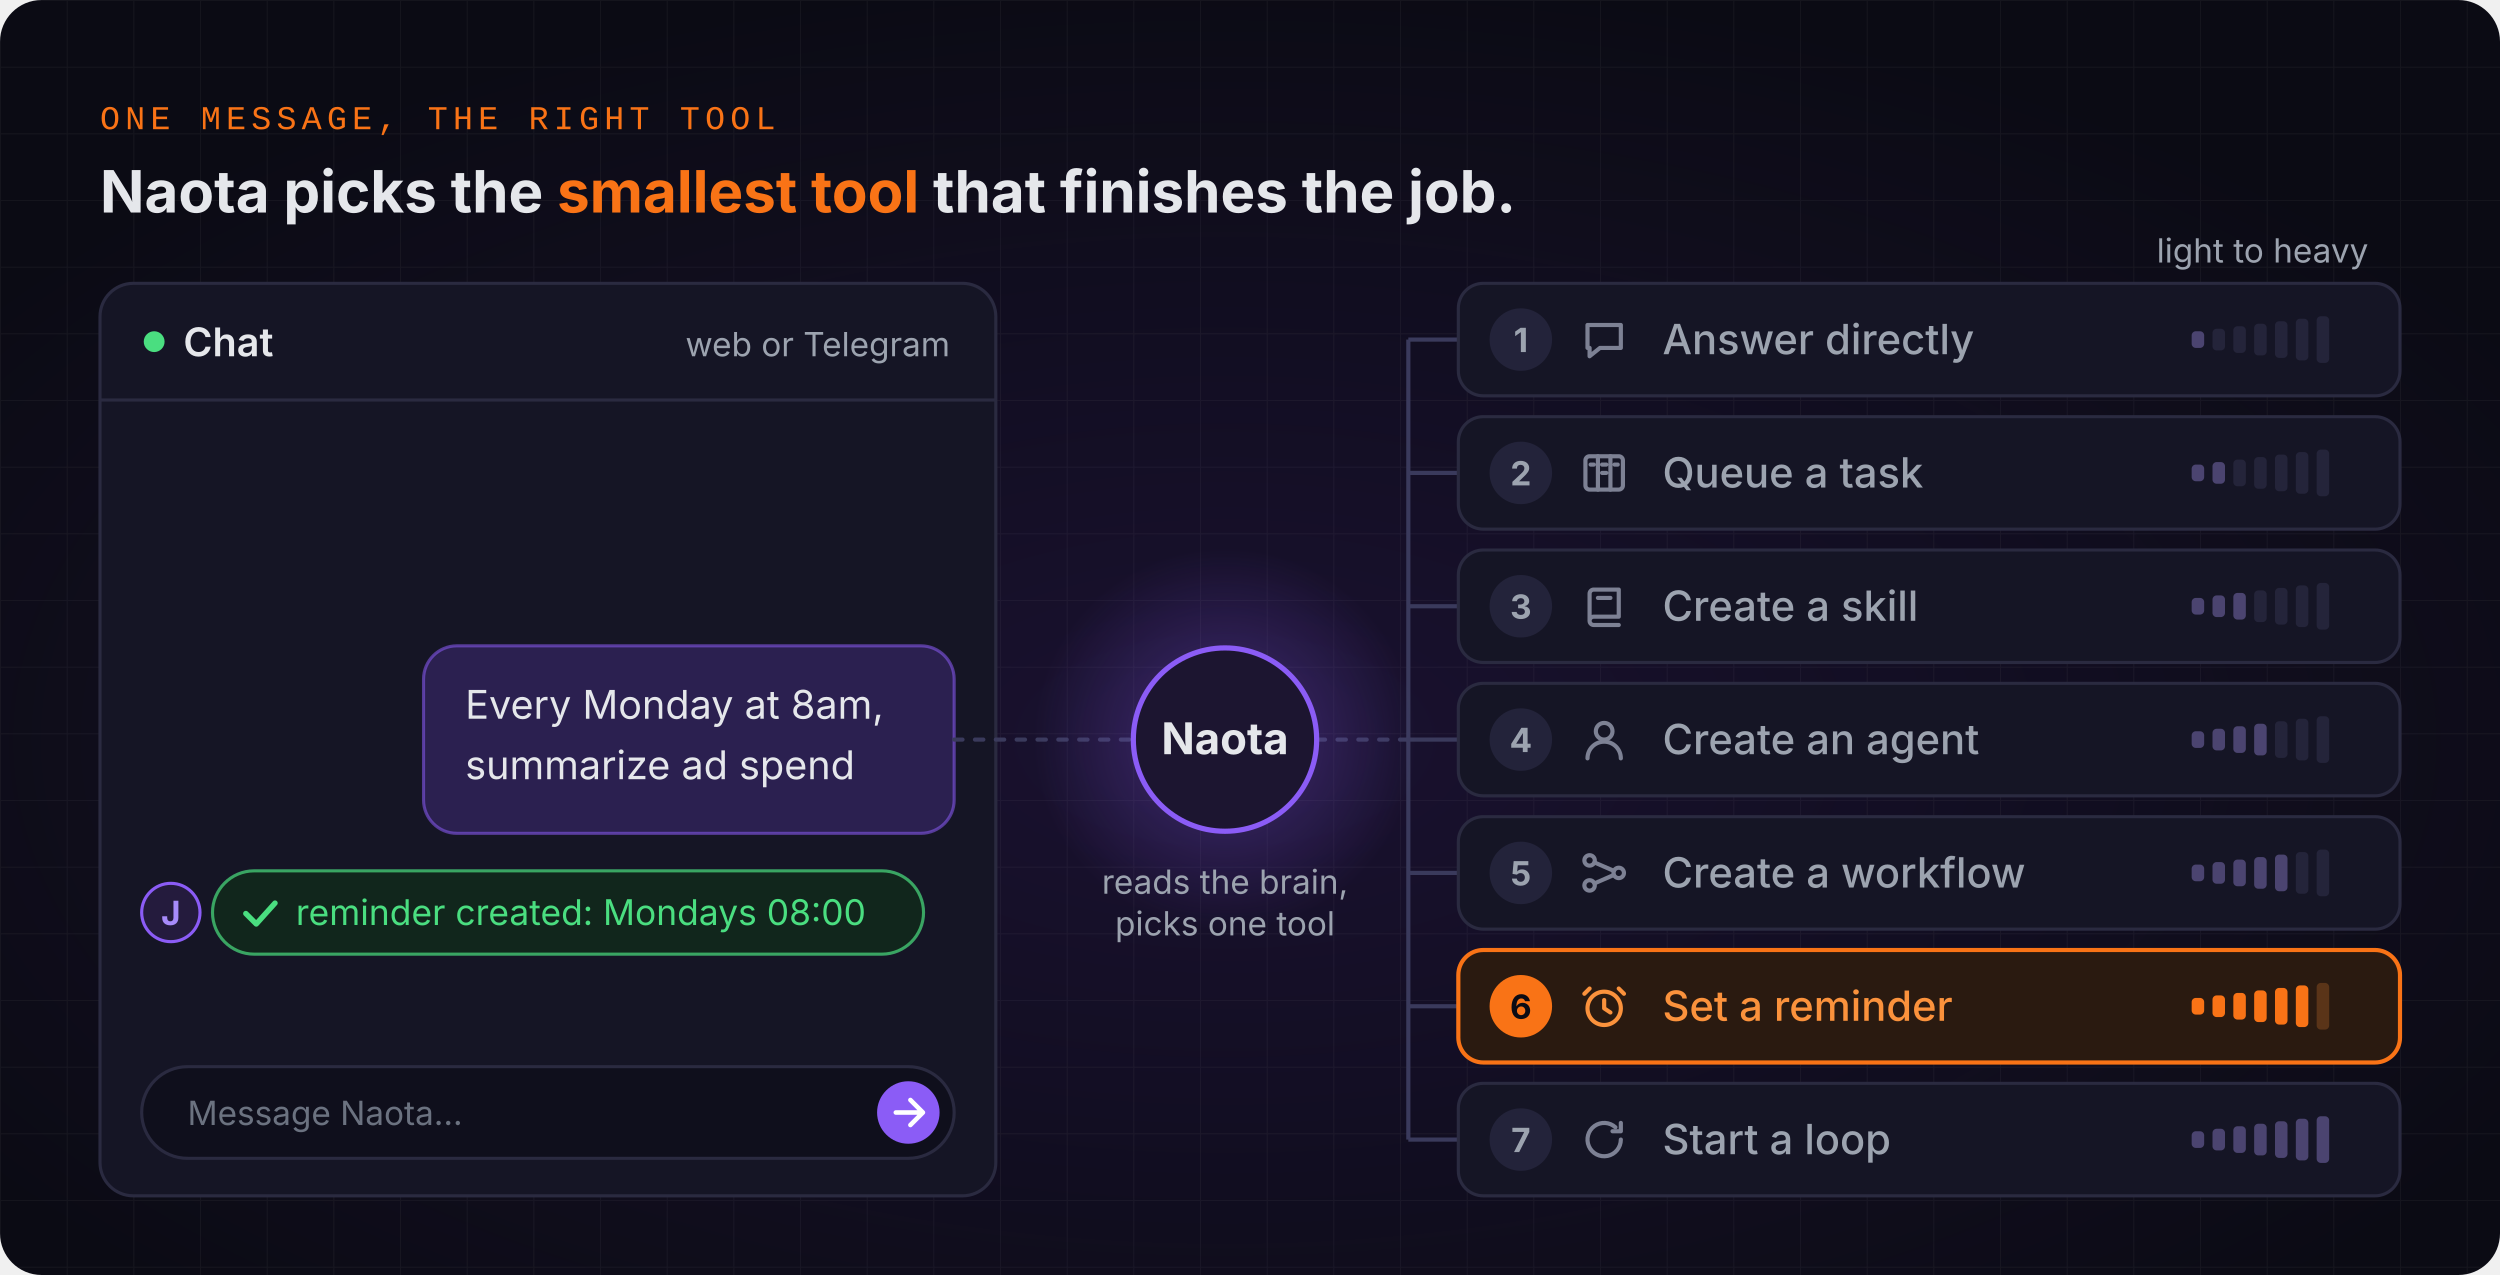
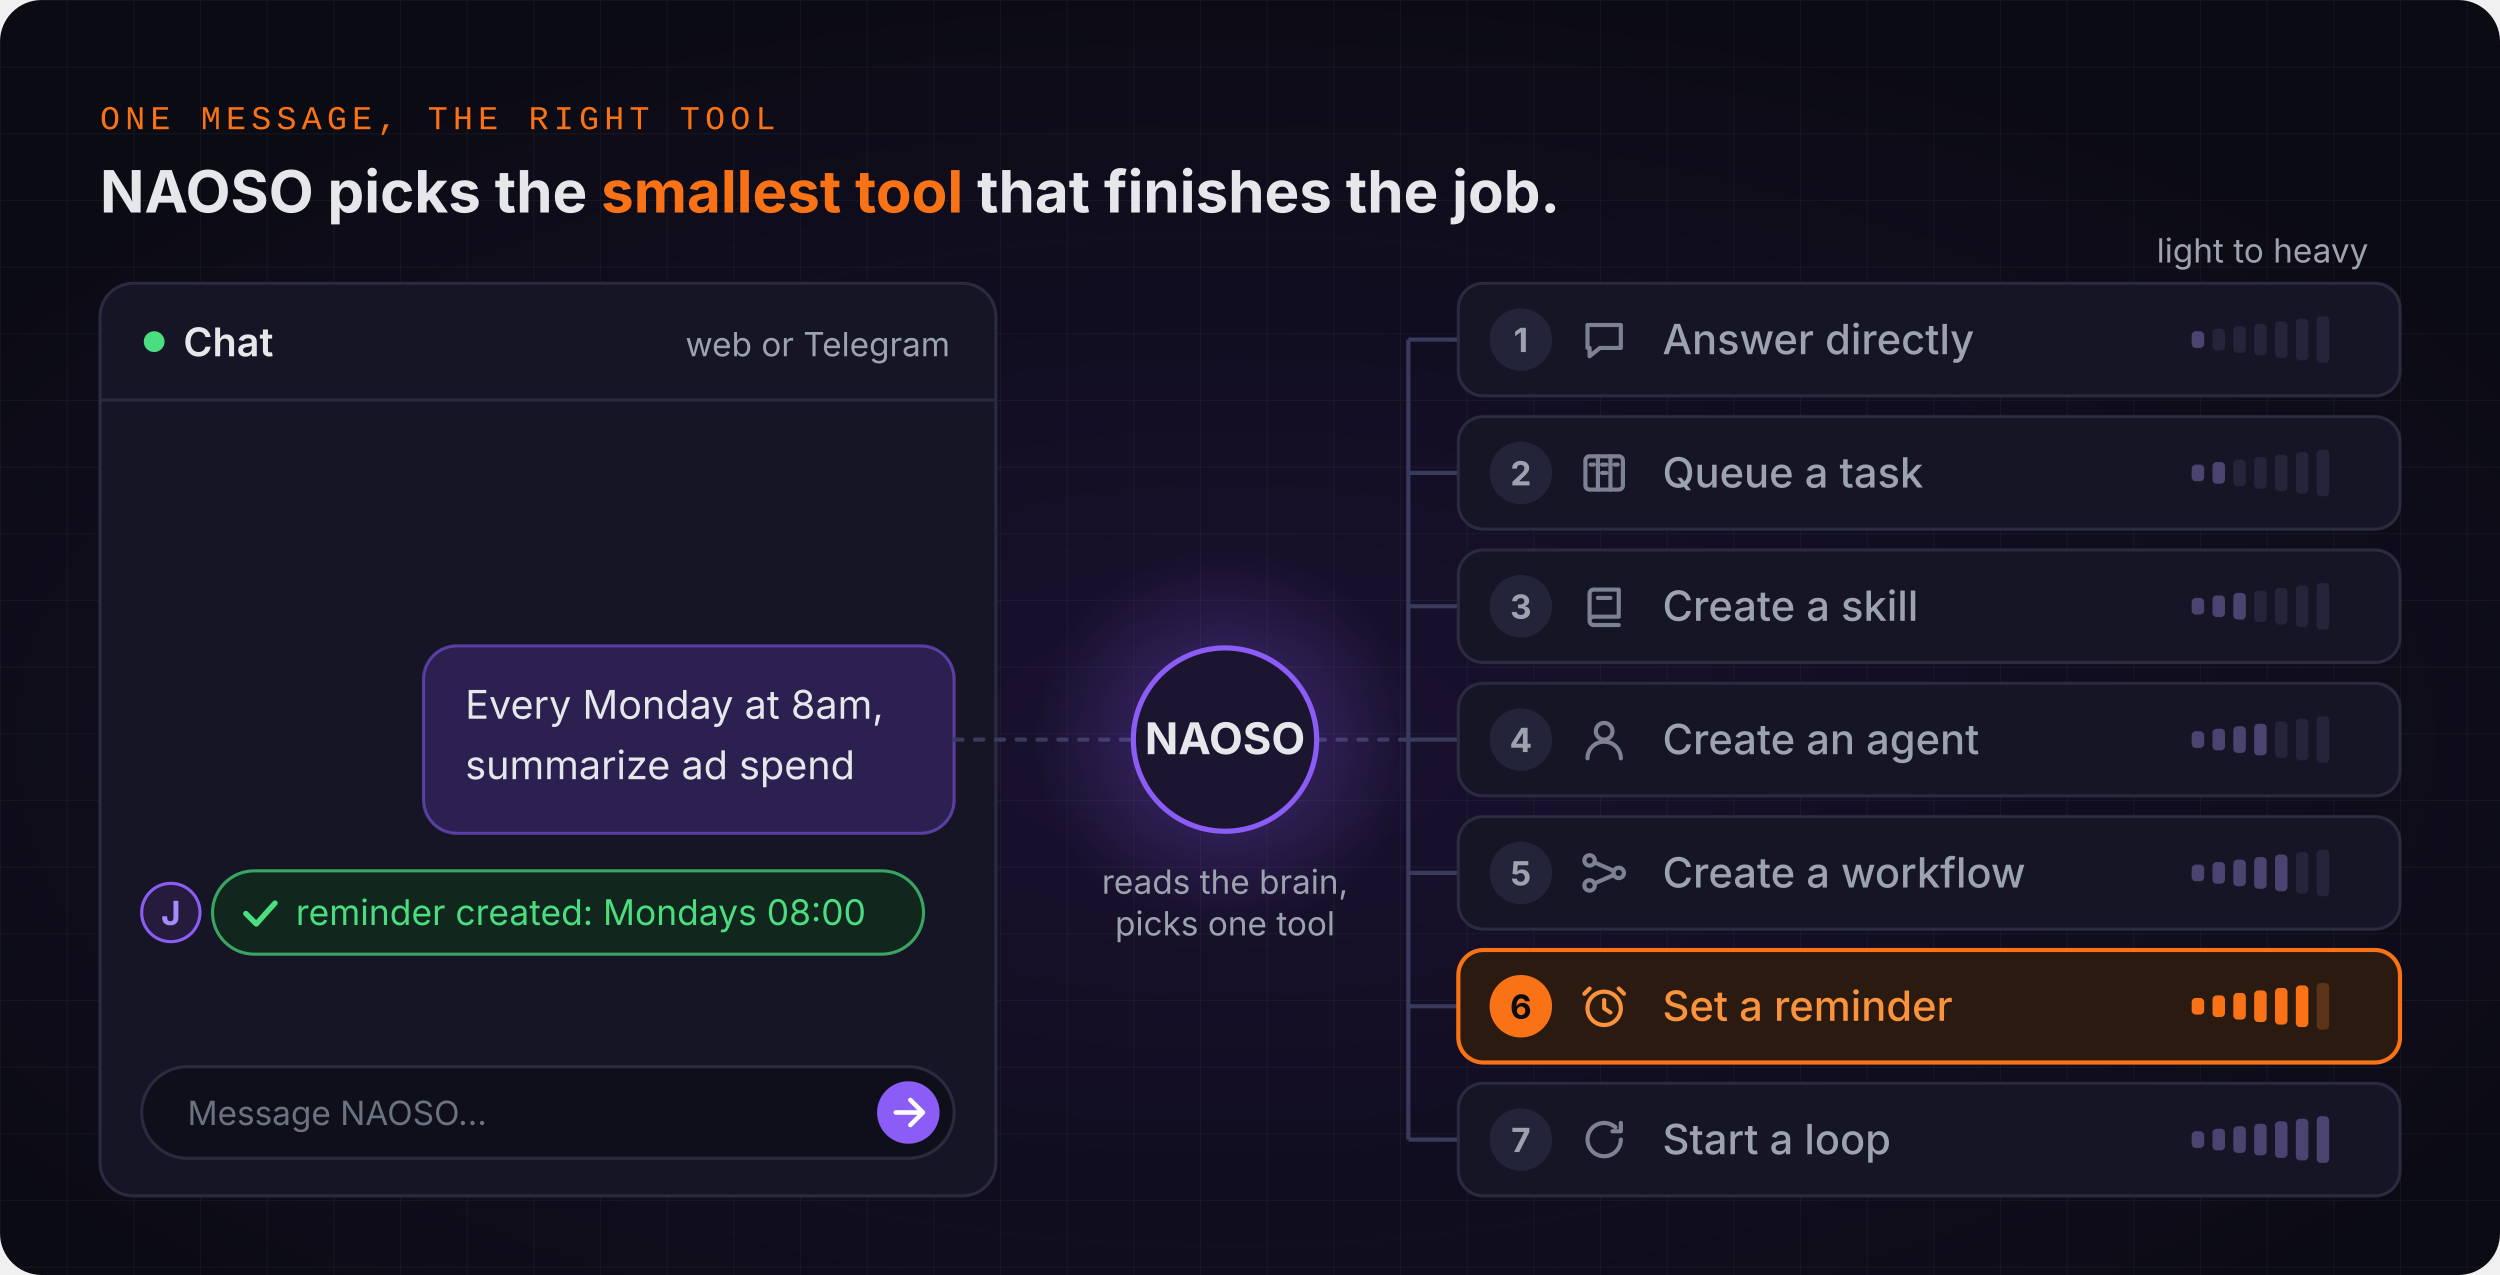
<svg xmlns="http://www.w3.org/2000/svg" viewBox="0 0 1200 612" role="img" aria-labelledby="t d" font-family="Inter, 'Segoe UI', system-ui, -apple-system, Arial, sans-serif">
  <style>.b0,.b1,.h0,.h1{opacity:0}
@keyframes kb0{0.00%{opacity:0;transform:translateY(8px)} 2.22%{opacity:1;transform:translateY(0)} 31.11%{opacity:1;transform:translateY(0)} 32.96%{opacity:0;transform:translateY(8px)} 100.00%{opacity:0;transform:translateY(8px)}}
.b0{animation:kb0 13.5s ease-in-out infinite;}
@keyframes kt00{0.00%{transform:scaleX(0)} 2.22%{transform:scaleX(0);animation-timing-function:steps(26,end)} 8.52%{transform:scaleX(1)} 33.04%{transform:scaleX(1)} 33.11%{transform:scaleX(0)} 100.00%{transform:scaleX(0)}}
.ty00{animation:kt00 13.5s linear infinite;transform-origin:156.9px 0}
@keyframes kh0{0.00%{opacity:0;transform:translateY(6px)} 16.52%{opacity:0;transform:translateY(6px)} 18.74%{opacity:1;transform:translateY(0)} 31.11%{opacity:1;transform:translateY(0)} 32.96%{opacity:0;transform:translateY(6px)} 100.00%{opacity:0;transform:translateY(6px)}}
.h0{animation:kh0 13.5s ease-in-out infinite;}
@keyframes kb1{0.00%{opacity:0;transform:translateY(8px)} 33.33%{opacity:0;transform:translateY(8px)} 35.56%{opacity:1;transform:translateY(0)} 64.44%{opacity:1;transform:translateY(0)} 66.30%{opacity:0;transform:translateY(8px)} 100.00%{opacity:0;transform:translateY(8px)}}
.b1{animation:kb1 13.5s ease-in-out infinite;}
@keyframes kt10{0.00%{transform:scaleX(0)} 35.56%{transform:scaleX(0);animation-timing-function:steps(22,end)} 39.02%{transform:scaleX(1)} 66.37%{transform:scaleX(1)} 66.44%{transform:scaleX(0)} 100.00%{transform:scaleX(0)}}
.ty10{animation:kt10 13.5s linear infinite;transform-origin:199.8px 0}
@keyframes kt11{0.00%{transform:scaleX(0)} 39.02%{transform:scaleX(0);animation-timing-function:steps(18,end)} 41.85%{transform:scaleX(1)} 66.37%{transform:scaleX(1)} 66.44%{transform:scaleX(0)} 100.00%{transform:scaleX(0)}}
.ty11{animation:kt11 13.5s linear infinite;transform-origin:199.8px 0}
@keyframes kh1{0.00%{opacity:0;transform:translateY(6px)} 49.85%{opacity:0;transform:translateY(6px)} 52.07%{opacity:1;transform:translateY(0)} 64.44%{opacity:1;transform:translateY(0)} 66.30%{opacity:0;transform:translateY(6px)} 100.00%{opacity:0;transform:translateY(6px)}}
.h1{animation:kh1 13.5s ease-in-out infinite;}
@keyframes kb2{0.00%{opacity:0;transform:translateY(8px)} 66.67%{opacity:0;transform:translateY(8px)} 68.89%{opacity:1;transform:translateY(0)} 97.78%{opacity:1;transform:translateY(0)} 99.63%{opacity:0;transform:translateY(8px)} 100.00%{opacity:0;transform:translateY(8px)}}
.b2{animation:kb2 13.5s ease-in-out infinite;}
@keyframes kt20{0.00%{transform:scaleX(0)} 68.89%{transform:scaleX(0);animation-timing-function:steps(20,end)} 72.20%{transform:scaleX(1)} 99.70%{transform:scaleX(1)} 99.78%{transform:scaleX(0)} 100.00%{transform:scaleX(0)}}
.ty20{animation:kt20 13.5s linear infinite;transform-origin:221.3px 0}
@keyframes kt21{0.00%{transform:scaleX(0)} 72.20%{transform:scaleX(0);animation-timing-function:steps(18,end)} 75.19%{transform:scaleX(1)} 99.70%{transform:scaleX(1)} 99.78%{transform:scaleX(0)} 100.00%{transform:scaleX(0)}}
.ty21{animation:kt21 13.5s linear infinite;transform-origin:221.3px 0}
@keyframes kh2{0.00%{opacity:0;transform:translateY(6px)} 87.04%{opacity:0;transform:translateY(6px)} 89.26%{opacity:1;transform:translateY(0)} 97.78%{opacity:1;transform:translateY(0)} 99.63%{opacity:0;transform:translateY(6px)} 100.00%{opacity:0;transform:translateY(6px)}}
.h2{animation:kh2 13.5s ease-in-out infinite;}
@keyframes kp{0.00%{opacity:0;transform:translateX(0)} 8.15%{opacity:0;transform:translateX(0)} 8.74%{opacity:1;transform:translateX(0)} 11.11%{opacity:1;transform:translateX(86px)} 11.70%{opacity:0;transform:translateX(86px)} 41.48%{opacity:0;transform:translateX(0)} 42.07%{opacity:1;transform:translateX(0)} 44.44%{opacity:1;transform:translateX(86px)} 45.04%{opacity:0;transform:translateX(86px)} 74.81%{opacity:0;transform:translateX(0)} 75.41%{opacity:1;transform:translateX(0)} 77.78%{opacity:1;transform:translateX(86px)} 78.37%{opacity:0;transform:translateX(86px)} 100.00%{opacity:0;transform:translateX(86px)}}
.pulse{animation:kp 13.5s ease-in-out infinite;}
@keyframes kr{0.00%{opacity:0;transform:scale(0.85)} 10.74%{opacity:0;transform:scale(0.85)} 12.22%{opacity:1;transform:scale(1)} 15.19%{opacity:0;transform:scale(1.15)} 44.07%{opacity:0;transform:scale(0.85)} 45.56%{opacity:1;transform:scale(1)} 48.52%{opacity:0;transform:scale(1.15)} 77.41%{opacity:0;transform:scale(0.85)} 78.89%{opacity:1;transform:scale(1)} 81.85%{opacity:0;transform:scale(1.15)} 100.00%{opacity:0;transform:scale(1.15)}}
.ring{animation:kr 13.5s ease-in-out infinite;transform-origin:588px 355.0px}
@keyframes ks{0.00%{opacity:0;transform:translateY(0)} 12.59%{opacity:0;transform:translateY(0)} 13.70%{opacity:1;transform:translateY(0)} 14.44%{opacity:1;transform:translateY(0)} 15.41%{opacity:1;transform:translateY(0px)} 16.15%{opacity:1;transform:translateY(0px)} 18.00%{opacity:0;transform:translateY(0px)} 45.93%{opacity:0;transform:translateY(0)} 47.04%{opacity:1;transform:translateY(0)} 47.78%{opacity:1;transform:translateY(0);animation-timing-function:steps(1,end)} 48.74%{opacity:1;transform:translateY(64px)} 49.48%{opacity:1;transform:translateY(64px)} 51.33%{opacity:0;transform:translateY(64px)} 79.26%{opacity:0;transform:translateY(0)} 80.37%{opacity:1;transform:translateY(0)} 81.11%{opacity:1;transform:translateY(0);animation-timing-function:steps(5,end)} 85.93%{opacity:1;transform:translateY(320px)} 86.67%{opacity:1;transform:translateY(320px)} 88.52%{opacity:0;transform:translateY(320px)} 100.00%{opacity:0;transform:translateY(320px)}}
.scan{animation:ks 13.5s ease-in-out infinite;}
@keyframes ka0{0.00%{opacity:0} 15.26%{opacity:0} 16.37%{opacity:1} 31.11%{opacity:1} 32.96%{opacity:0} 100.00%{opacity:0}}
.a0{animation:ka0 13.5s ease-in-out infinite;}
@keyframes ka1{0.00%{opacity:0} 48.59%{opacity:0} 49.70%{opacity:1} 64.44%{opacity:1} 66.30%{opacity:0} 100.00%{opacity:0}}
.a1{animation:ka1 13.5s ease-in-out infinite;}
@keyframes ka2{0.00%{opacity:0} 85.78%{opacity:0} 86.89%{opacity:1} 97.78%{opacity:1} 99.63%{opacity:0} 100.00%{opacity:0}}
.a2{animation:ka2 13.5s ease-in-out infinite;}
@media (prefers-reduced-motion: reduce){*{animation:none !important}}</style>
  <defs>
    <radialGradient id="glow" cx="0.490" cy="0.580" r="0.6">
      <stop offset="0" stop-color="#7c3aed" stop-opacity="0.13" />
      <stop offset="1" stop-color="#7c3aed" stop-opacity="0" />
    </radialGradient>
    <pattern id="grid" width="32" height="32" patternUnits="userSpaceOnUse">
      <path d="M32 0H0V32" fill="none" stroke="#ffffff" stroke-opacity="0.04" />
    </pattern>
    <radialGradient id="rglow" cx="0.5" cy="0.5" r="0.5">
      <stop offset="0" stop-color="#8b5cf6" stop-opacity="0.35" />
      <stop offset="1" stop-color="#8b5cf6" stop-opacity="0" />
    </radialGradient>
    <clipPath id="bgclip">
      <rect width="1200" height="612" rx="20" />
    </clipPath>
    <symbol id="i-answer" viewBox="0 0 24 24" fill="none" stroke="currentColor" stroke-width="2" stroke-linecap="round" stroke-linejoin="round">
      <path d="M4 5h16v11H10l-5 4v-4H4z" />
    </symbol>
    <symbol id="i-task" viewBox="0 0 24 24" fill="none" stroke="currentColor" stroke-width="2" stroke-linecap="round" stroke-linejoin="round">
      <rect x="3" y="4" width="18" height="16" rx="2" />
      <path d="M9 4v16M15 4v16M5.5 8h1.5M11 8h2M11 12h2M17 8h1.5" />
    </symbol>
    <symbol id="i-skill" viewBox="0 0 24 24" fill="none" stroke="currentColor" stroke-width="2" stroke-linecap="round" stroke-linejoin="round">
      <path d="M5 19V6a2 2 0 0 1 2-2h12v13H7a2 2 0 0 0-2 2 2 2 0 0 0 2 2h12" />
      <path d="M9 8h6" />
    </symbol>
    <symbol id="i-agent" viewBox="0 0 24 24" fill="none" stroke="currentColor" stroke-width="2" stroke-linecap="round" stroke-linejoin="round">
      <circle cx="12" cy="8" r="4" />
      <path d="M4 21a8 8 0 0 1 16 0" />
    </symbol>
    <symbol id="i-workflow" viewBox="0 0 24 24" fill="none" stroke="currentColor" stroke-width="2" stroke-linecap="round" stroke-linejoin="round">
      <circle cx="5" cy="6" r="2.5" />
      <circle cx="19" cy="12" r="2.5" />
      <circle cx="5" cy="18" r="2.5" />
      <path d="M7.4 7l9.2 4M16.6 13l-9.2 4" />
    </symbol>
    <symbol id="i-reminder" viewBox="0 0 24 24" fill="none" stroke="currentColor" stroke-width="2" stroke-linecap="round" stroke-linejoin="round">
      <circle cx="12" cy="13" r="8" />
      <path d="M12 9v4l3 2M5 3.5 2.5 6M19 3.5 21.5 6" />
    </symbol>
    <symbol id="i-loop" viewBox="0 0 24 24" fill="none" stroke="currentColor" stroke-width="2" stroke-linecap="round" stroke-linejoin="round">
      <path d="M20 12a8 8 0 1 1-2.6-5.9" />
      <path d="M20 4v4h-4" />
    </symbol>
    <clipPath id="c00">
      <rect class="ty00" x="156.9" y="338.5" width="299.1" height="31" />
    </clipPath>
    <clipPath id="c10">
      <rect class="ty10" x="199.8" y="324.0" width="256.2" height="31" />
    </clipPath>
    <clipPath id="c11">
      <rect class="ty11" x="199.8" y="353.0" width="256.2" height="31" />
    </clipPath>
    <clipPath id="c20">
      <rect class="ty20" x="221.3" y="324.0" width="234.7" height="31" />
    </clipPath>
    <clipPath id="c21">
      <rect class="ty21" x="221.3" y="353.0" width="234.7" height="31" />
    </clipPath>
  </defs>
  <g clip-path="url(#bgclip)">
    <rect width="1200" height="612" fill="#0b0b14" />
    <rect width="1200" height="612" fill="url(#grid)" />
    <rect width="1200" height="612" fill="url(#glow)" />
  </g>
  <text x="48" y="62" font-family="ui-monospace, 'SFMono-Regular', Consolas, 'Courier New', monospace" font-size="16" letter-spacing="2.5" fill="#f97316">ONE MESSAGE, THE RIGHT TOOL</text>
-   <text x="48" y="102" font-size="28" font-weight="700" fill="#e5e7eb">Naota picks the <tspan fill="#f97316">smallest tool</tspan> that finishes the job.</text>
+   <text x="48" y="102" font-size="28" font-weight="700" fill="#e5e7eb">NAOSO picks the <tspan fill="#f97316">smallest tool</tspan> that finishes the job.</text>
  <rect x="48" y="136" width="430" height="438" rx="16" fill="#151525" stroke="#2a2a40" stroke-width="1.5" />
  <circle cx="74" cy="164" r="5" fill="#4ade80" />
  <text x="88" y="171" font-size="19" font-weight="600" fill="#e5e7eb">Chat</text>
  <text x="456" y="171" font-size="16" fill="#9ca3af" text-anchor="end">web or Telegram</text>
  <path d="M48 192H478" stroke="#2a2a40" stroke-width="1.5" />
  <rect x="68" y="512" width="390" height="44" rx="22" fill="#0f0f1c" stroke="#2a2a40" stroke-width="1.5" />
-   <text x="90" y="540" font-size="16" fill="#6b7280">Message Naota...</text>
+   <text x="90" y="540" font-size="16" fill="#6b7280">Message NAOSO...</text>
  <circle cx="436" cy="534" r="15" fill="#8b5cf6" />
  <path d="M430 534h12M437 528l6 6-6 6" fill="none" stroke="#fff" stroke-width="2.2" stroke-linecap="round" stroke-linejoin="round" />
  <g class="b0">
    <rect x="138.9" y="324.5" width="319.1" height="61" rx="16" fill="#2b2050" stroke="#8b5cf6" stroke-opacity="0.55" stroke-width="1.5" />
    <text clip-path="url(#c00)" x="158.9" y="359.5" font-size="19" fill="#e5e7eb">What were sales yesterday?</text>
  </g>
  <g class="h0">
    <circle cx="82" cy="423.5" r="14" fill="#241b3d" stroke="#8b5cf6" stroke-width="1.5" />
    <text x="82" y="429.5" font-size="16" font-weight="700" fill="#a78bfa" text-anchor="middle">J</text>
    <rect x="102" y="403.5" width="296.3" height="40" rx="20" fill="#11261c" stroke="#4ade80" stroke-opacity="0.7" stroke-width="1.5" />
    <path d="M118 424.0l5 5 9-10" fill="none" stroke="#4ade80" stroke-width="2.6" stroke-linecap="round" stroke-linejoin="round" />
    <text x="142" y="429.5" font-size="17" fill="#4ade80">answered with real numbers</text>
  </g>
  <g class="b1">
    <rect x="181.8" y="310.0" width="276.2" height="90" rx="16" fill="#2b2050" stroke="#8b5cf6" stroke-opacity="0.55" stroke-width="1.5" />
    <text clip-path="url(#c10)" x="201.8" y="345.0" font-size="19" fill="#e5e7eb">Research 3 competitors</text>
    <text clip-path="url(#c11)" x="201.8" y="374.0" font-size="19" fill="#e5e7eb">and write a report</text>
  </g>
  <g class="h1">
    <circle cx="82" cy="438.0" r="14" fill="#241b3d" stroke="#8b5cf6" stroke-width="1.5" />
    <text x="82" y="444.0" font-size="16" font-weight="700" fill="#a78bfa" text-anchor="middle">J</text>
    <rect x="102" y="418.0" width="359.3" height="40" rx="20" fill="#11261c" stroke="#4ade80" stroke-opacity="0.7" stroke-width="1.5" />
    <path d="M118 438.5l5 5 9-10" fill="none" stroke="#4ade80" stroke-width="2.6" stroke-linecap="round" stroke-linejoin="round" />
    <text x="142" y="444.0" font-size="17" fill="#4ade80">queued, result lands in this chat</text>
  </g>
  <g class="b2">
    <rect x="203.3" y="310.0" width="254.7" height="90" rx="16" fill="#2b2050" stroke="#8b5cf6" stroke-opacity="0.55" stroke-width="1.5" />
    <text clip-path="url(#c20)" x="223.3" y="345.0" font-size="19" fill="#e5e7eb">Every Monday at 8am,</text>
    <text clip-path="url(#c21)" x="223.3" y="374.0" font-size="19" fill="#e5e7eb">summarize ad spend</text>
  </g>
  <g class="h2">
    <circle cx="82" cy="438.0" r="14" fill="#241b3d" stroke="#8b5cf6" stroke-width="1.5" />
    <text x="82" y="444.0" font-size="16" font-weight="700" fill="#a78bfa" text-anchor="middle">J</text>
    <rect x="102" y="418.0" width="341.3" height="40" rx="20" fill="#11261c" stroke="#4ade80" stroke-opacity="0.7" stroke-width="1.5" />
    <path d="M118 438.5l5 5 9-10" fill="none" stroke="#4ade80" stroke-width="2.6" stroke-linecap="round" stroke-linejoin="round" />
    <text x="142" y="444.0" font-size="17" fill="#4ade80">reminder created: Mondays 08:00</text>
  </g>
  <path d="M458 355.0H544M632 355.0H676" stroke="#3a3a5c" stroke-width="2" stroke-dasharray="4 6" stroke-linecap="round" />
  <path d="M676 163.0V547.0" stroke="#3a3a5c" stroke-width="2" />
  <path d="M676 163.0H700" stroke="#3a3a5c" stroke-width="2" />
  <path d="M676 227.0H700" stroke="#3a3a5c" stroke-width="2" />
  <path d="M676 291.0H700" stroke="#3a3a5c" stroke-width="2" />
  <path d="M676 355.0H700" stroke="#3a3a5c" stroke-width="2" />
  <path d="M676 419.0H700" stroke="#3a3a5c" stroke-width="2" />
  <path d="M676 483.0H700" stroke="#3a3a5c" stroke-width="2" />
  <path d="M676 547.0H700" stroke="#3a3a5c" stroke-width="2" />
  <circle cx="588" cy="355.0" r="92" fill="url(#rglow)" />
  <circle class="ring" cx="588" cy="355.0" r="53" fill="none" stroke="#f97316" stroke-width="2.5" opacity="0" />
  <circle cx="588" cy="355.0" r="44" fill="#1c1530" stroke="#8b5cf6" stroke-width="2.5" />
-   <text x="588" y="362.0" font-size="21" font-weight="700" fill="#e5e7eb" text-anchor="middle">Naota</text>
+   <text x="588" y="362.0" font-size="21" font-weight="700" fill="#e5e7eb" text-anchor="middle">NAOSO</text>
  <text x="588" y="429.0" font-size="16" fill="#9ca3af" text-anchor="middle">reads the brain,</text>
  <text x="588" y="449.0" font-size="16" fill="#9ca3af" text-anchor="middle">picks one tool</text>
  <circle class="pulse" cx="458" cy="355.0" r="7" fill="#fb923c" opacity="0" />
  <rect x="700" y="136" width="452" height="54" rx="12" fill="#151525" stroke="#2a2a40" stroke-width="1.5" />
  <circle cx="730" cy="163.0" r="15" fill="#23233a" />
  <text x="730" y="169.0" font-size="16" font-weight="700" fill="#9ca3af" text-anchor="middle">1</text>
  <use href="#i-answer" x="758" y="151.0" width="24" height="24" style="color:#7d8194" />
  <text x="798" y="170.0" font-size="20" font-weight="500" fill="#9ca3af">Answer directly</text>
  <rect x="1052" y="159.0" width="6" height="8.0" rx="2" fill="#4b4470" />
  <rect x="1062" y="157.8" width="6" height="10.4" rx="2" fill="#24243a" />
  <rect x="1072" y="156.6" width="6" height="12.8" rx="2" fill="#24243a" />
  <rect x="1082" y="155.4" width="6" height="15.2" rx="2" fill="#24243a" />
  <rect x="1092" y="154.2" width="6" height="17.6" rx="2" fill="#24243a" />
  <rect x="1102" y="153.0" width="6" height="20.0" rx="2" fill="#24243a" />
  <rect x="1112" y="151.8" width="6" height="22.4" rx="2" fill="#24243a" />
  <rect x="700" y="200" width="452" height="54" rx="12" fill="#151525" stroke="#2a2a40" stroke-width="1.5" />
  <circle cx="730" cy="227.0" r="15" fill="#23233a" />
  <text x="730" y="233.0" font-size="16" font-weight="700" fill="#9ca3af" text-anchor="middle">2</text>
  <use href="#i-task" x="758" y="215.0" width="24" height="24" style="color:#7d8194" />
  <text x="798" y="234.0" font-size="20" font-weight="500" fill="#9ca3af">Queue a task</text>
  <rect x="1052" y="223.0" width="6" height="8.0" rx="2" fill="#4b4470" />
  <rect x="1062" y="221.8" width="6" height="10.4" rx="2" fill="#4b4470" />
  <rect x="1072" y="220.6" width="6" height="12.8" rx="2" fill="#24243a" />
  <rect x="1082" y="219.4" width="6" height="15.2" rx="2" fill="#24243a" />
  <rect x="1092" y="218.2" width="6" height="17.6" rx="2" fill="#24243a" />
  <rect x="1102" y="217.0" width="6" height="20.0" rx="2" fill="#24243a" />
  <rect x="1112" y="215.8" width="6" height="22.4" rx="2" fill="#24243a" />
  <rect x="700" y="264" width="452" height="54" rx="12" fill="#151525" stroke="#2a2a40" stroke-width="1.5" />
  <circle cx="730" cy="291.0" r="15" fill="#23233a" />
  <text x="730" y="297.0" font-size="16" font-weight="700" fill="#9ca3af" text-anchor="middle">3</text>
  <use href="#i-skill" x="758" y="279.0" width="24" height="24" style="color:#7d8194" />
  <text x="798" y="298.0" font-size="20" font-weight="500" fill="#9ca3af">Create a skill</text>
  <rect x="1052" y="287.0" width="6" height="8.0" rx="2" fill="#4b4470" />
  <rect x="1062" y="285.8" width="6" height="10.4" rx="2" fill="#4b4470" />
  <rect x="1072" y="284.6" width="6" height="12.8" rx="2" fill="#4b4470" />
  <rect x="1082" y="283.4" width="6" height="15.2" rx="2" fill="#24243a" />
  <rect x="1092" y="282.2" width="6" height="17.6" rx="2" fill="#24243a" />
  <rect x="1102" y="281.0" width="6" height="20.0" rx="2" fill="#24243a" />
  <rect x="1112" y="279.8" width="6" height="22.4" rx="2" fill="#24243a" />
  <rect x="700" y="328" width="452" height="54" rx="12" fill="#151525" stroke="#2a2a40" stroke-width="1.5" />
  <circle cx="730" cy="355.0" r="15" fill="#23233a" />
  <text x="730" y="361.0" font-size="16" font-weight="700" fill="#9ca3af" text-anchor="middle">4</text>
  <use href="#i-agent" x="758" y="343.0" width="24" height="24" style="color:#7d8194" />
  <text x="798" y="362.0" font-size="20" font-weight="500" fill="#9ca3af">Create an agent</text>
  <rect x="1052" y="351.0" width="6" height="8.0" rx="2" fill="#4b4470" />
  <rect x="1062" y="349.8" width="6" height="10.4" rx="2" fill="#4b4470" />
  <rect x="1072" y="348.6" width="6" height="12.8" rx="2" fill="#4b4470" />
  <rect x="1082" y="347.4" width="6" height="15.2" rx="2" fill="#4b4470" />
  <rect x="1092" y="346.2" width="6" height="17.6" rx="2" fill="#24243a" />
  <rect x="1102" y="345.0" width="6" height="20.0" rx="2" fill="#24243a" />
  <rect x="1112" y="343.8" width="6" height="22.4" rx="2" fill="#24243a" />
  <rect x="700" y="392" width="452" height="54" rx="12" fill="#151525" stroke="#2a2a40" stroke-width="1.5" />
  <circle cx="730" cy="419.0" r="15" fill="#23233a" />
  <text x="730" y="425.0" font-size="16" font-weight="700" fill="#9ca3af" text-anchor="middle">5</text>
  <use href="#i-workflow" x="758" y="407.0" width="24" height="24" style="color:#7d8194" />
  <text x="798" y="426.0" font-size="20" font-weight="500" fill="#9ca3af">Create a workflow</text>
  <rect x="1052" y="415.0" width="6" height="8.0" rx="2" fill="#4b4470" />
  <rect x="1062" y="413.8" width="6" height="10.4" rx="2" fill="#4b4470" />
  <rect x="1072" y="412.6" width="6" height="12.8" rx="2" fill="#4b4470" />
  <rect x="1082" y="411.4" width="6" height="15.2" rx="2" fill="#4b4470" />
  <rect x="1092" y="410.2" width="6" height="17.6" rx="2" fill="#4b4470" />
  <rect x="1102" y="409.0" width="6" height="20.0" rx="2" fill="#24243a" />
  <rect x="1112" y="407.8" width="6" height="22.4" rx="2" fill="#24243a" />
  <rect x="700" y="456" width="452" height="54" rx="12" fill="#151525" stroke="#2a2a40" stroke-width="1.5" />
  <circle cx="730" cy="483.0" r="15" fill="#23233a" />
  <text x="730" y="489.0" font-size="16" font-weight="700" fill="#9ca3af" text-anchor="middle">6</text>
  <use href="#i-reminder" x="758" y="471.0" width="24" height="24" style="color:#7d8194" />
  <text x="798" y="490.0" font-size="20" font-weight="500" fill="#9ca3af">Set a reminder</text>
  <rect x="1052" y="479.0" width="6" height="8.0" rx="2" fill="#4b4470" />
  <rect x="1062" y="477.8" width="6" height="10.4" rx="2" fill="#4b4470" />
  <rect x="1072" y="476.6" width="6" height="12.8" rx="2" fill="#4b4470" />
  <rect x="1082" y="475.4" width="6" height="15.2" rx="2" fill="#4b4470" />
  <rect x="1092" y="474.2" width="6" height="17.6" rx="2" fill="#4b4470" />
  <rect x="1102" y="473.0" width="6" height="20.0" rx="2" fill="#4b4470" />
  <rect x="1112" y="471.8" width="6" height="22.4" rx="2" fill="#24243a" />
  <rect x="700" y="520" width="452" height="54" rx="12" fill="#151525" stroke="#2a2a40" stroke-width="1.5" />
  <circle cx="730" cy="547.0" r="15" fill="#23233a" />
  <text x="730" y="553.0" font-size="16" font-weight="700" fill="#9ca3af" text-anchor="middle">7</text>
  <use href="#i-loop" x="758" y="535.0" width="24" height="24" style="color:#7d8194" />
  <text x="798" y="554.0" font-size="20" font-weight="500" fill="#9ca3af">Start a loop</text>
  <rect x="1052" y="543.0" width="6" height="8.0" rx="2" fill="#4b4470" />
  <rect x="1062" y="541.8" width="6" height="10.4" rx="2" fill="#4b4470" />
  <rect x="1072" y="540.6" width="6" height="12.8" rx="2" fill="#4b4470" />
  <rect x="1082" y="539.4" width="6" height="15.2" rx="2" fill="#4b4470" />
  <rect x="1092" y="538.2" width="6" height="17.6" rx="2" fill="#4b4470" />
  <rect x="1102" y="537.0" width="6" height="20.0" rx="2" fill="#4b4470" />
  <rect x="1112" y="535.8" width="6" height="22.4" rx="2" fill="#4b4470" />
  <text x="1086" y="126" font-size="16" fill="#9ca3af" text-anchor="middle">light to heavy</text>
  <g class="scan" opacity="0">
    <rect x="700" y="136" width="452" height="54" rx="12" fill="#f97316" fill-opacity="0.10" stroke="#fb923c" stroke-width="2" stroke-opacity="0.8" />
    <circle cx="676" cy="163.0" r="6" fill="#fb923c" />
  </g>
  <g class="a0" opacity="0">
    <rect x="700" y="136" width="452" height="54" rx="12" fill="#2a1a10" stroke="#f97316" stroke-width="2" />
    <circle cx="730" cy="163.0" r="15" fill="#f97316" />
    <text x="730" y="169.0" font-size="16" font-weight="700" fill="#0b0b14" text-anchor="middle">1</text>
    <use href="#i-answer" x="758" y="151.0" width="24" height="24" style="color:#fb923c" />
    <text x="798" y="170.0" font-size="20" font-weight="500" fill="#fb923c">Answer directly</text>
    <rect x="1052" y="159.0" width="6" height="8.0" rx="2" fill="#f97316" />
    <rect x="1062" y="157.8" width="6" height="10.4" rx="2" fill="#5a3418" />
    <rect x="1072" y="156.6" width="6" height="12.8" rx="2" fill="#5a3418" />
    <rect x="1082" y="155.4" width="6" height="15.2" rx="2" fill="#5a3418" />
    <rect x="1092" y="154.2" width="6" height="17.6" rx="2" fill="#5a3418" />
    <rect x="1102" y="153.0" width="6" height="20.0" rx="2" fill="#5a3418" />
    <rect x="1112" y="151.8" width="6" height="22.4" rx="2" fill="#5a3418" />
  </g>
  <g class="a1" opacity="0">
    <rect x="700" y="200" width="452" height="54" rx="12" fill="#2a1a10" stroke="#f97316" stroke-width="2" />
    <circle cx="730" cy="227.0" r="15" fill="#f97316" />
    <text x="730" y="233.0" font-size="16" font-weight="700" fill="#0b0b14" text-anchor="middle">2</text>
    <use href="#i-task" x="758" y="215.0" width="24" height="24" style="color:#fb923c" />
    <text x="798" y="234.0" font-size="20" font-weight="500" fill="#fb923c">Queue a task</text>
    <rect x="1052" y="223.0" width="6" height="8.0" rx="2" fill="#f97316" />
    <rect x="1062" y="221.8" width="6" height="10.4" rx="2" fill="#f97316" />
    <rect x="1072" y="220.6" width="6" height="12.8" rx="2" fill="#5a3418" />
    <rect x="1082" y="219.4" width="6" height="15.2" rx="2" fill="#5a3418" />
    <rect x="1092" y="218.2" width="6" height="17.6" rx="2" fill="#5a3418" />
    <rect x="1102" y="217.0" width="6" height="20.0" rx="2" fill="#5a3418" />
    <rect x="1112" y="215.8" width="6" height="22.4" rx="2" fill="#5a3418" />
  </g>
  <g class="a2">
    <rect x="700" y="456" width="452" height="54" rx="12" fill="#2a1a10" stroke="#f97316" stroke-width="2" />
    <circle cx="730" cy="483.0" r="15" fill="#f97316" />
    <text x="730" y="489.0" font-size="16" font-weight="700" fill="#0b0b14" text-anchor="middle">6</text>
    <use href="#i-reminder" x="758" y="471.0" width="24" height="24" style="color:#fb923c" />
    <text x="798" y="490.0" font-size="20" font-weight="500" fill="#fb923c">Set a reminder</text>
    <rect x="1052" y="479.0" width="6" height="8.0" rx="2" fill="#f97316" />
    <rect x="1062" y="477.8" width="6" height="10.4" rx="2" fill="#f97316" />
    <rect x="1072" y="476.6" width="6" height="12.8" rx="2" fill="#f97316" />
    <rect x="1082" y="475.4" width="6" height="15.2" rx="2" fill="#f97316" />
    <rect x="1092" y="474.2" width="6" height="17.6" rx="2" fill="#f97316" />
    <rect x="1102" y="473.0" width="6" height="20.0" rx="2" fill="#f97316" />
    <rect x="1112" y="471.8" width="6" height="22.4" rx="2" fill="#5a3418" />
  </g>
</svg>
